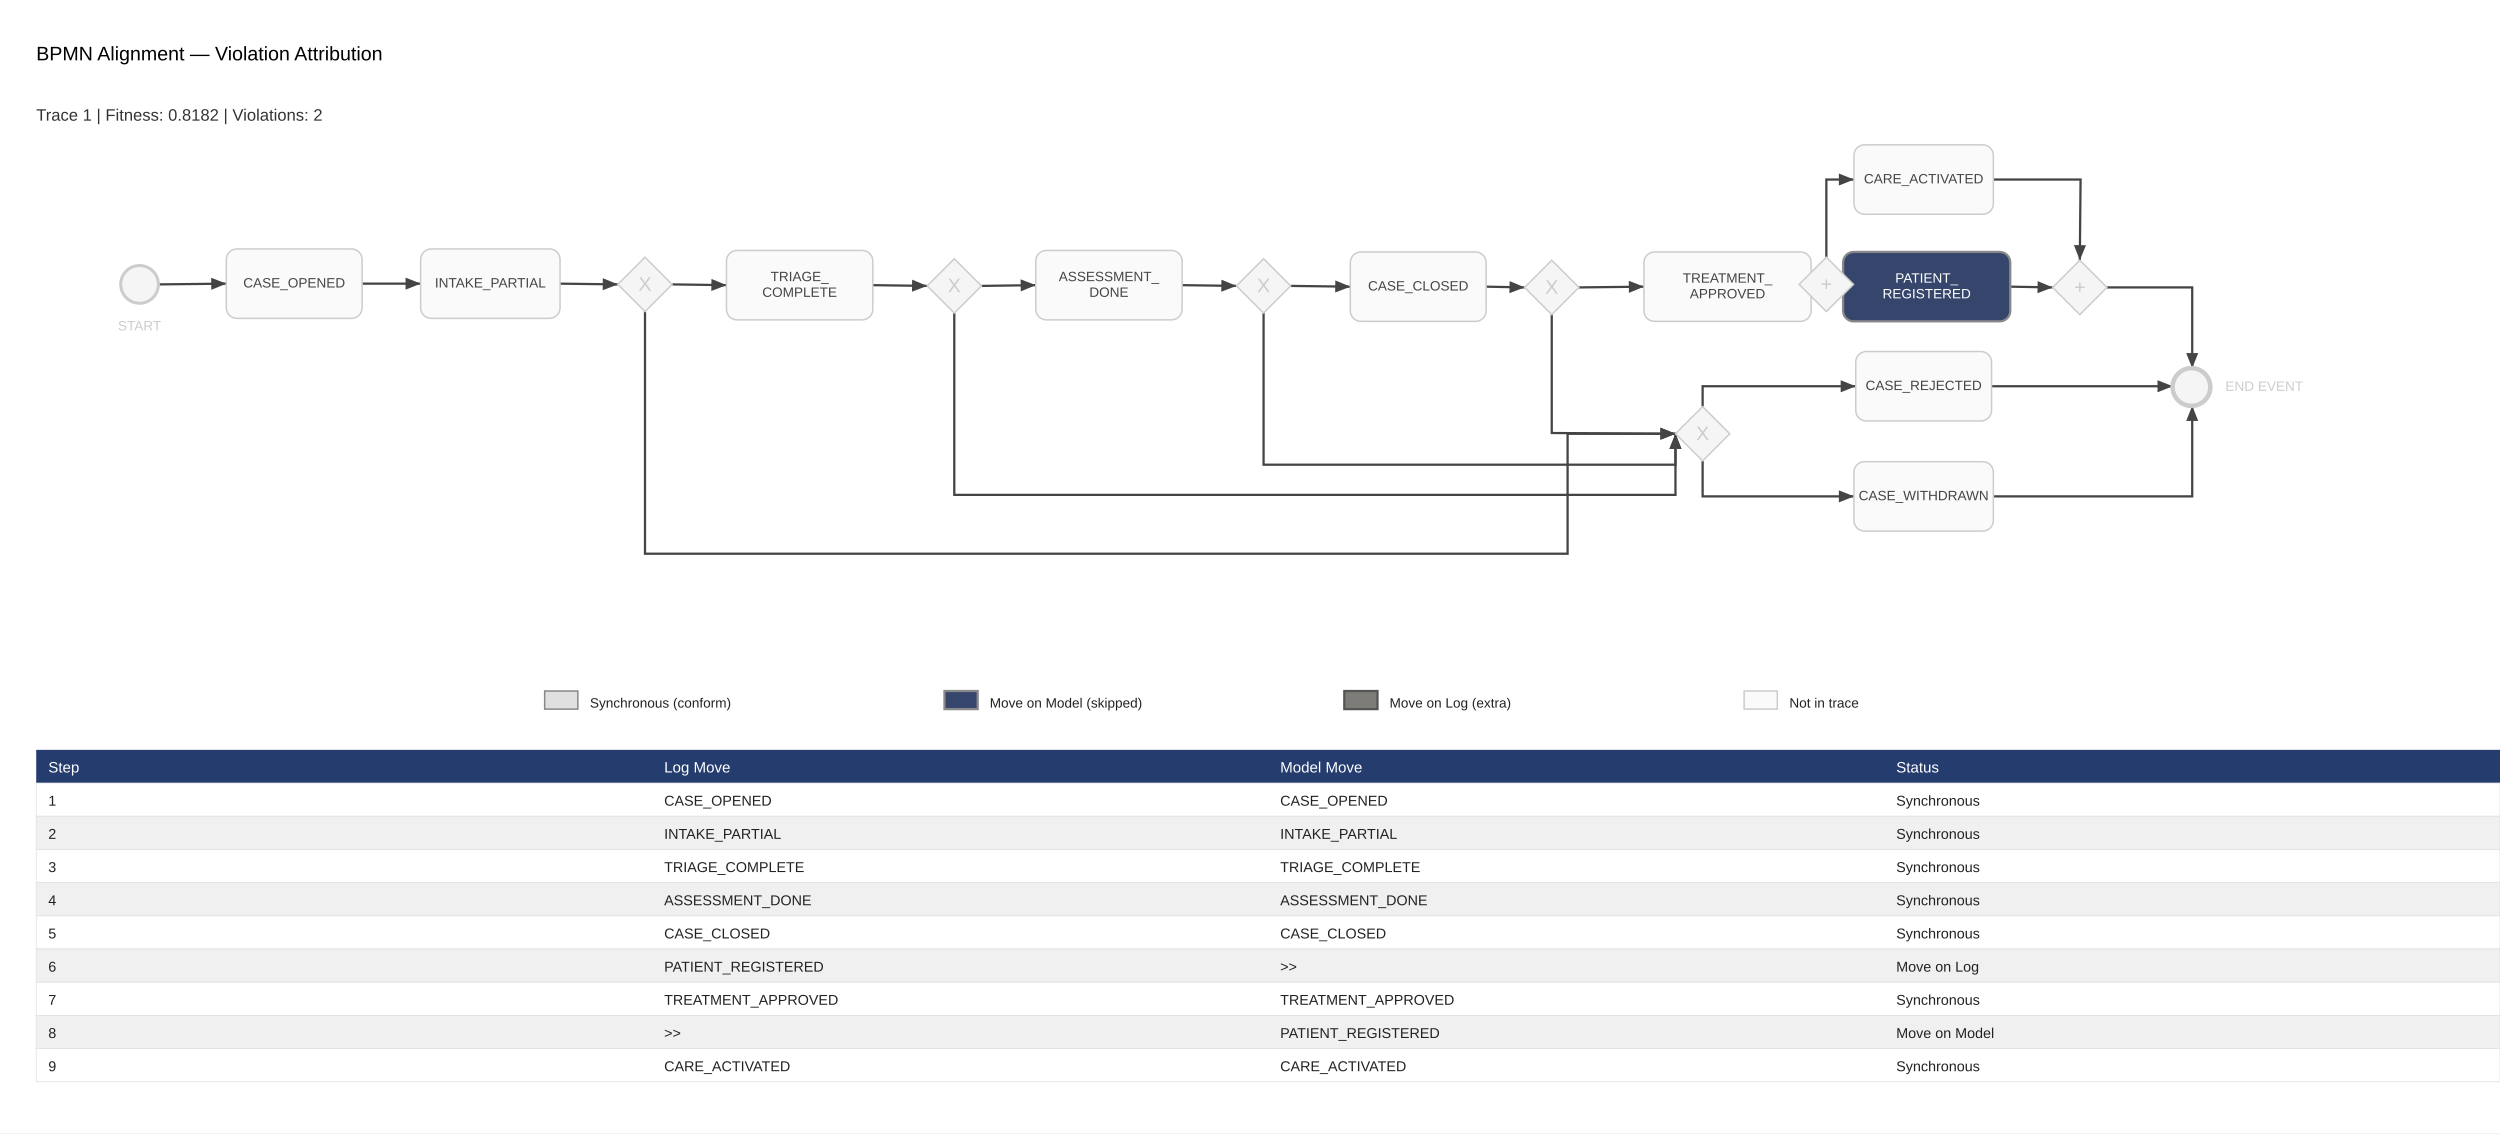
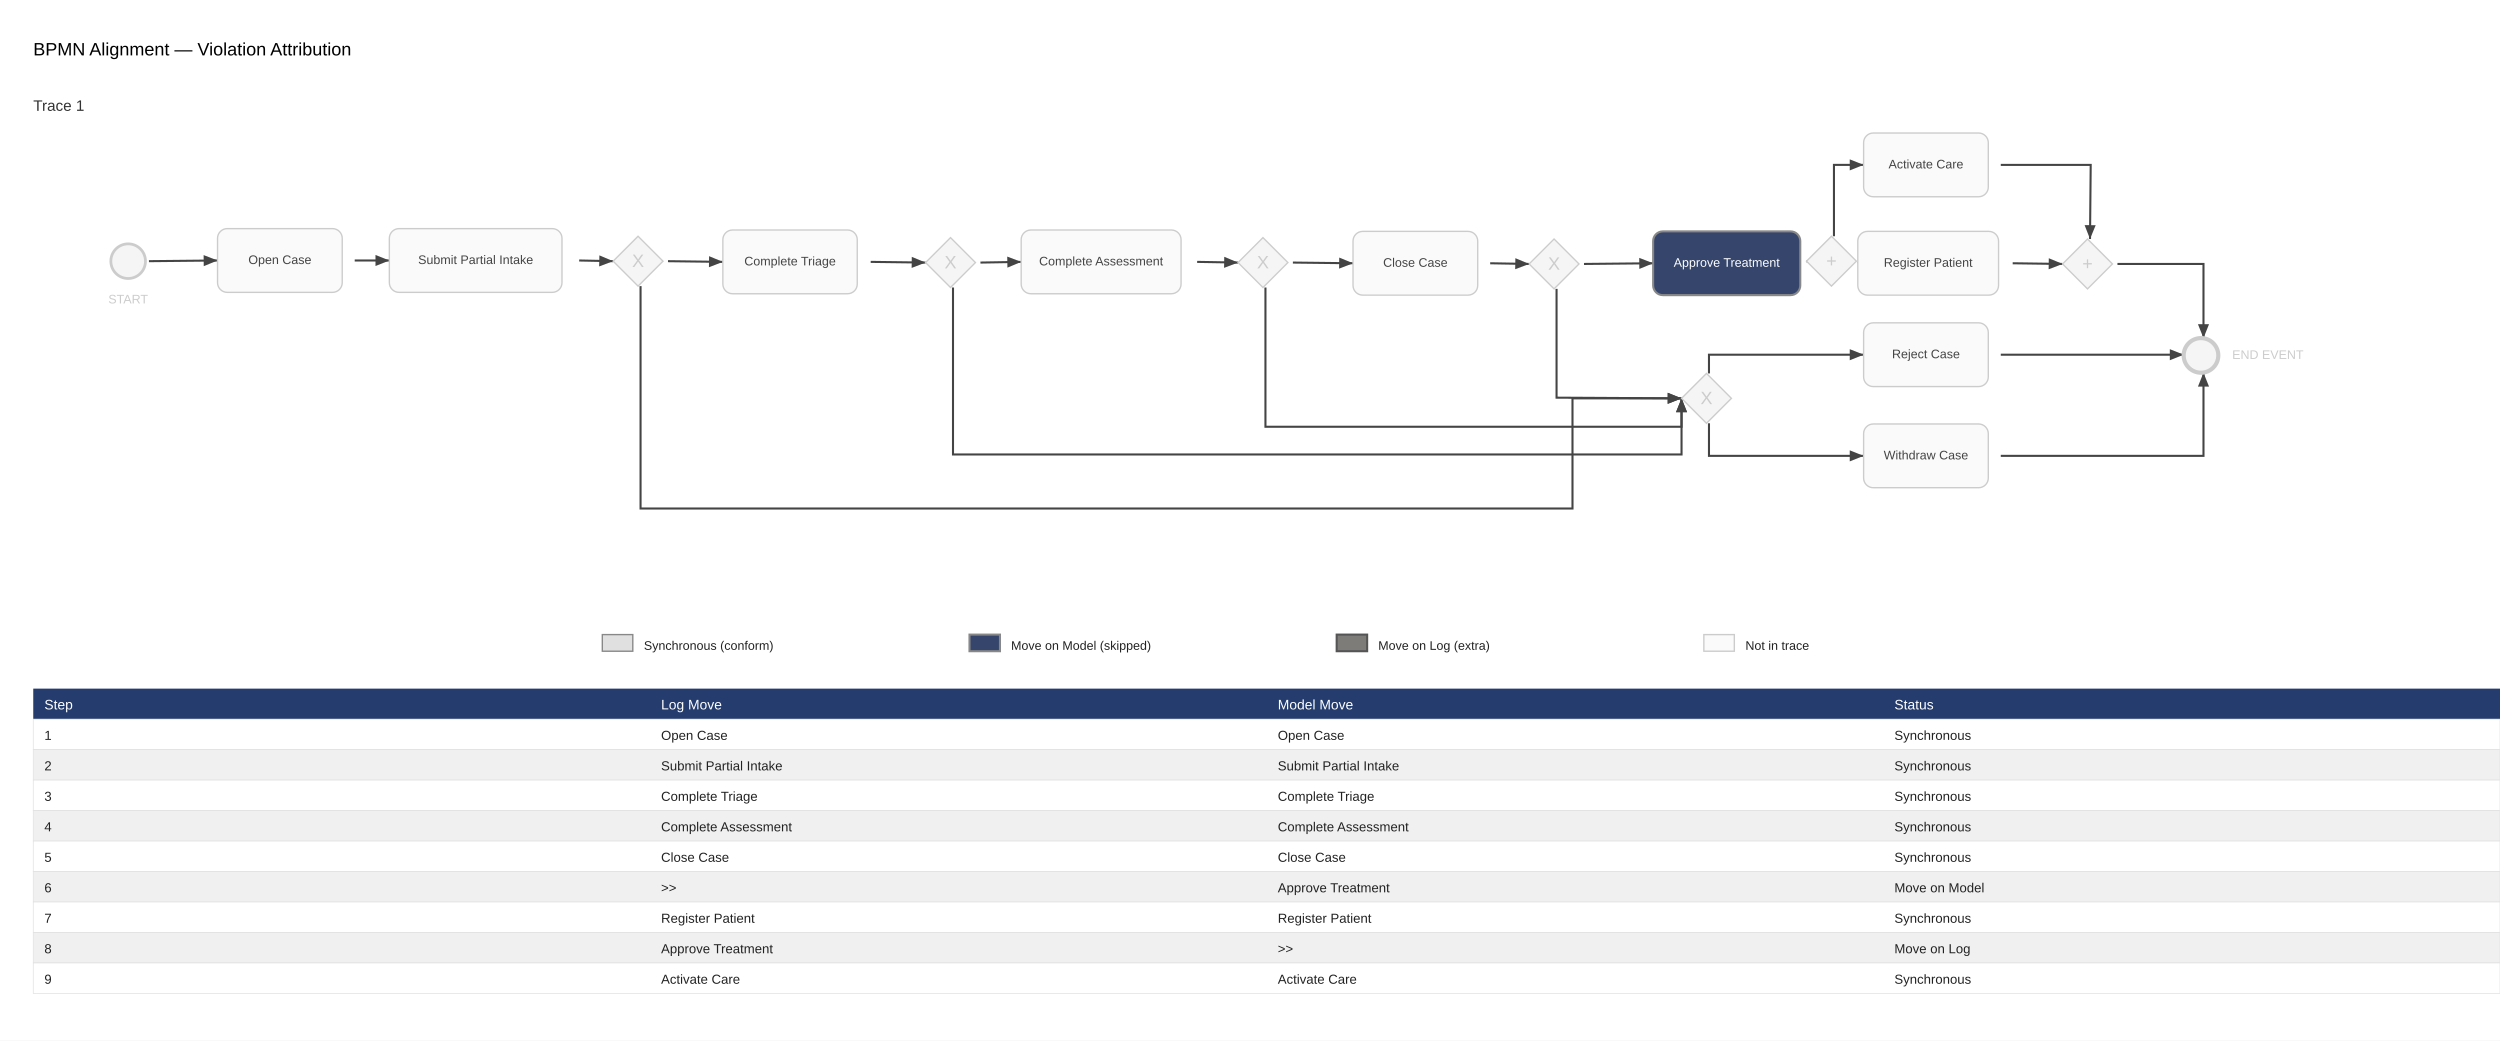
- <svg xmlns="http://www.w3.org/2000/svg" width="1657.0" height="751.0" viewBox="0 0 1657.0 751.0">
+ <svg xmlns="http://www.w3.org/2000/svg" width="1804.3" height="751.0" viewBox="0 0 1804.3 751.0">
  <defs>
    <marker id="arrow-grey" viewBox="0 0 10 10" refX="10" refY="5" markerWidth="10" markerHeight="10" orient="auto" markerUnits="userSpaceOnUse">
      <path d="M0,1 L10,5 L0,9 Z" fill="#444444" />
    </marker>
    <marker id="arrow-faded" viewBox="0 0 10 10" refX="10" refY="5" markerWidth="8" markerHeight="8" orient="auto" markerUnits="userSpaceOnUse">
      <path d="M0,1 L10,5 L0,9 Z" fill="#AAAAAA" />
    </marker>
  </defs>
  <rect x="0" y="0" width="100%" height="100%" fill="white" />
-   <text x="24" y="40" font-family="Arial, sans-serif" font-size="13" fill="black">BPMN Alignment — Violation Attribution</text>
-   <text x="24" y="80.0" font-family="Arial, sans-serif" font-size="11" fill="#333">Trace 1   |   Fitness: 0.8182   |   Violations: 2</text>
-   <polyline points="240.0,188.0 278.8,188.0" fill="none" stroke="#444444" stroke-width="1.5" stroke-linejoin="miter" stroke-linecap="butt" marker-end="url(#arrow-grey)" />
-   <polyline points="371.2,188.0 409.5,188.5" fill="none" stroke="#444444" stroke-width="1.5" stroke-linejoin="miter" stroke-linecap="butt" marker-end="url(#arrow-grey)" />
-   <polyline points="445.5,188.5 481.5,189.0" fill="none" stroke="#444444" stroke-width="1.5" stroke-linejoin="miter" stroke-linecap="butt" marker-end="url(#arrow-grey)" />
-   <polyline points="578.5,189.0 614.5,189.5" fill="none" stroke="#444444" stroke-width="1.5" stroke-linejoin="miter" stroke-linecap="butt" marker-end="url(#arrow-grey)" />
-   <polyline points="650.5,189.5 686.5,189.0" fill="none" stroke="#444444" stroke-width="1.5" stroke-linejoin="miter" stroke-linecap="butt" marker-end="url(#arrow-grey)" />
-   <polyline points="783.5,189.0 819.5,189.5" fill="none" stroke="#444444" stroke-width="1.5" stroke-linejoin="miter" stroke-linecap="butt" marker-end="url(#arrow-grey)" />
-   <polyline points="855.5,189.5 895.0,190.0" fill="none" stroke="#444444" stroke-width="1.5" stroke-linejoin="miter" stroke-linecap="butt" marker-end="url(#arrow-grey)" />
-   <polyline points="1332.4,190.0 1360.5,190.5" fill="none" stroke="#444444" stroke-width="1.5" stroke-linejoin="miter" stroke-linecap="butt" marker-end="url(#arrow-grey)" />
-   <polyline points="1321.2,119.0 1379.0,119.0 1378.5,172.5" fill="none" stroke="#444444" stroke-width="1.5" stroke-linejoin="miter" stroke-linecap="butt" marker-end="url(#arrow-grey)" />
-   <polyline points="1320.0,256.0 1440.0,256.0" fill="none" stroke="#444444" stroke-width="1.5" stroke-linejoin="miter" stroke-linecap="butt" marker-end="url(#arrow-grey)" />
-   <polyline points="1321.2,329.0 1453.0,329.0 1453.0,269.0" fill="none" stroke="#444444" stroke-width="1.5" stroke-linejoin="miter" stroke-linecap="butt" marker-end="url(#arrow-grey)" />
-   <polyline points="985.0,190.0 1010.5,190.5" fill="none" stroke="#444444" stroke-width="1.5" stroke-linejoin="miter" stroke-linecap="butt" marker-end="url(#arrow-grey)" />
-   <polyline points="1046.5,190.5 1089.6,190.0" fill="none" stroke="#444444" stroke-width="1.5" stroke-linejoin="miter" stroke-linecap="butt" marker-end="url(#arrow-grey)" />
-   <polyline points="427.5,206.5 427.5,367.0 1039.0,367.0 1039.0,287.5 1110.5,287.5" fill="none" stroke="#444444" stroke-width="1.5" stroke-linejoin="miter" stroke-linecap="butt" marker-end="url(#arrow-grey)" />
-   <polyline points="105.0,188.5 150.0,188.0" fill="none" stroke="#444444" stroke-width="1.5" stroke-linejoin="miter" stroke-linecap="butt" marker-end="url(#arrow-grey)" />
-   <polyline points="837.5,207.5 837.5,308.0 1110.5,308.0 1110.5,287.5" fill="none" stroke="#444444" stroke-width="1.5" stroke-linejoin="miter" stroke-linecap="butt" marker-end="url(#arrow-grey)" />
-   <polyline points="1028.5,208.5 1028.5,287.0 1110.5,287.5" fill="none" stroke="#444444" stroke-width="1.5" stroke-linejoin="miter" stroke-linecap="butt" marker-end="url(#arrow-grey)" />
-   <polyline points="632.5,207.5 632.5,328.0 1110.5,328.0 1110.5,287.5" fill="none" stroke="#444444" stroke-width="1.5" stroke-linejoin="miter" stroke-linecap="butt" marker-end="url(#arrow-grey)" />
-   <polyline points="1396.5,190.5 1453.0,190.5 1453.0,244.0" fill="none" stroke="#444444" stroke-width="1.5" stroke-linejoin="miter" stroke-linecap="butt" marker-end="url(#arrow-grey)" />
-   <polyline points="1128.5,305.5 1128.5,329.0 1228.8,329.0" fill="none" stroke="#444444" stroke-width="1.5" stroke-linejoin="miter" stroke-linecap="butt" marker-end="url(#arrow-grey)" />
-   <polyline points="1128.5,269.5 1128.5,256.0 1230.0,256.0" fill="none" stroke="#444444" stroke-width="1.5" stroke-linejoin="miter" stroke-linecap="butt" marker-end="url(#arrow-grey)" />
-   <polyline points="1228.5,188.5 1221.6,190.0" fill="none" stroke="#444444" stroke-width="1.5" stroke-linejoin="miter" stroke-linecap="butt" marker-end="url(#arrow-grey)" />
-   <polyline points="1200.4,190.0 1228.5,188.5" fill="none" stroke="#444444" stroke-width="1.5" stroke-linejoin="miter" stroke-linecap="butt" marker-end="url(#arrow-grey)" />
-   <polyline points="1210.5,170.5 1210.5,119.0 1228.8,119.0" fill="none" stroke="#444444" stroke-width="1.5" stroke-linejoin="miter" stroke-linecap="butt" marker-end="url(#arrow-grey)" />
-   <circle cx="1452.5" cy="256.5" r="12.5" fill="#F5F5F5" stroke="#CCCCCC" stroke-width="3" />
-   <text x="1475.0" y="256.5" text-anchor="start" dominant-baseline="middle" font-family="Arial, sans-serif" font-size="9" fill="#CCCCCC">END EVENT</text>
-   <rect x="1228.8" y="96.0" width="92.4" height="46.0" rx="7" ry="7" fill="#FAFAFA" stroke="#CCCCCC" stroke-width="1.0" />
-   <text x="1275.0" y="119.0" text-anchor="middle" dominant-baseline="middle" font-family="Arial, sans-serif" font-size="9" fill="#444444">CARE_ACTIVATED</text>
-   <rect x="1228.8" y="306.0" width="92.4" height="46.0" rx="7" ry="7" fill="#FAFAFA" stroke="#CCCCCC" stroke-width="1.0" />
-   <text x="1275.0" y="329.0" text-anchor="middle" dominant-baseline="middle" font-family="Arial, sans-serif" font-size="9" fill="#444444">CASE_WITHDRAWN</text>
-   <rect x="481.5" y="166.0" width="97.0" height="46.0" rx="7" ry="7" fill="#FAFAFA" stroke="#CCCCCC" stroke-width="1.0" />
-   <text x="530.0" y="183.8" text-anchor="middle" dominant-baseline="middle" font-family="Arial, sans-serif" font-size="9" fill="#444444">TRIAGE_</text>
-   <text x="530.0" y="194.2" text-anchor="middle" dominant-baseline="middle" font-family="Arial, sans-serif" font-size="9" fill="#444444">COMPLETE</text>
-   <polygon points="632.5,171.5 650.5,189.5 632.5,207.5 614.5,189.5" fill="#F5F5F5" stroke="#CCCCCC" stroke-width="1.0" />
-   <text x="632.5" y="190.0" text-anchor="middle" dominant-baseline="middle" font-family="Arial, sans-serif" font-size="13.0" fill="#CCCCCC">X</text>
-   <rect x="686.5" y="166.0" width="97.0" height="46.0" rx="7" ry="7" fill="#FAFAFA" stroke="#CCCCCC" stroke-width="1.0" />
-   <text x="735.0" y="183.8" text-anchor="middle" dominant-baseline="middle" font-family="Arial, sans-serif" font-size="9" fill="#444444">ASSESSMENT_</text>
-   <text x="735.0" y="194.2" text-anchor="middle" dominant-baseline="middle" font-family="Arial, sans-serif" font-size="9" fill="#444444">DONE</text>
-   <polygon points="837.5,171.5 855.5,189.5 837.5,207.5 819.5,189.5" fill="#F5F5F5" stroke="#CCCCCC" stroke-width="1.0" />
-   <text x="837.5" y="190.0" text-anchor="middle" dominant-baseline="middle" font-family="Arial, sans-serif" font-size="13.0" fill="#CCCCCC">X</text>
-   <rect x="895.0" y="167.0" width="90.0" height="46.0" rx="7" ry="7" fill="#FAFAFA" stroke="#CCCCCC" stroke-width="1.0" />
-   <text x="940.0" y="190.0" text-anchor="middle" dominant-baseline="middle" font-family="Arial, sans-serif" font-size="9" fill="#444444">CASE_CLOSED</text>
-   <polygon points="1028.5,172.5 1046.5,190.5 1028.5,208.5 1010.5,190.5" fill="#F5F5F5" stroke="#CCCCCC" stroke-width="1.0" />
-   <text x="1028.5" y="191.0" text-anchor="middle" dominant-baseline="middle" font-family="Arial, sans-serif" font-size="13.0" fill="#CCCCCC">X</text>
-   <rect x="1089.6" y="167.0" width="110.8" height="46.0" rx="7" ry="7" fill="#FAFAFA" stroke="#CCCCCC" stroke-width="1.0" />
-   <text x="1145.0" y="184.8" text-anchor="middle" dominant-baseline="middle" font-family="Arial, sans-serif" font-size="9" fill="#444444">TREATMENT_</text>
-   <text x="1145.0" y="195.2" text-anchor="middle" dominant-baseline="middle" font-family="Arial, sans-serif" font-size="9" fill="#444444">APPROVED</text>
-   <rect x="1221.6" y="167.0" width="110.8" height="46.0" rx="7" ry="7" fill="#35456c" stroke="#888888" stroke-width="1.5" />
-   <text x="1277.0" y="184.8" text-anchor="middle" dominant-baseline="middle" font-family="Arial, sans-serif" font-size="9" fill="#ffffff">PATIENT_</text>
-   <text x="1277.0" y="195.2" text-anchor="middle" dominant-baseline="middle" font-family="Arial, sans-serif" font-size="9" fill="#ffffff">REGISTERED</text>
-   <polygon points="1378.5,172.5 1396.5,190.5 1378.5,208.5 1360.5,190.5" fill="#F5F5F5" stroke="#CCCCCC" stroke-width="1.0" />
-   <text x="1378.5" y="191.0" text-anchor="middle" dominant-baseline="middle" font-family="Arial, sans-serif" font-size="13.0" fill="#CCCCCC">+</text>
-   <rect x="1230.0" y="233.0" width="90.0" height="46.0" rx="7" ry="7" fill="#FAFAFA" stroke="#CCCCCC" stroke-width="1.0" />
-   <text x="1275.0" y="256.0" text-anchor="middle" dominant-baseline="middle" font-family="Arial, sans-serif" font-size="9" fill="#444444">CASE_REJECTED</text>
-   <polygon points="1128.5,269.5 1146.5,287.5 1128.5,305.5 1110.5,287.5" fill="#F5F5F5" stroke="#CCCCCC" stroke-width="1.0" />
-   <text x="1128.5" y="288.0" text-anchor="middle" dominant-baseline="middle" font-family="Arial, sans-serif" font-size="13.0" fill="#CCCCCC">X</text>
-   <polygon points="427.5,170.5 445.5,188.5 427.5,206.5 409.5,188.5" fill="#F5F5F5" stroke="#CCCCCC" stroke-width="1.0" />
-   <text x="427.5" y="189.0" text-anchor="middle" dominant-baseline="middle" font-family="Arial, sans-serif" font-size="13.0" fill="#CCCCCC">X</text>
-   <rect x="278.8" y="165.0" width="92.4" height="46.0" rx="7" ry="7" fill="#FAFAFA" stroke="#CCCCCC" stroke-width="1.0" />
-   <text x="325.0" y="188.0" text-anchor="middle" dominant-baseline="middle" font-family="Arial, sans-serif" font-size="9" fill="#444444">INTAKE_PARTIAL</text>
-   <rect x="150.0" y="165.0" width="90.0" height="46.0" rx="7" ry="7" fill="#FAFAFA" stroke="#CCCCCC" stroke-width="1.0" />
-   <text x="195.0" y="188.0" text-anchor="middle" dominant-baseline="middle" font-family="Arial, sans-serif" font-size="9" fill="#444444">CASE_OPENED</text>
+   <text x="24" y="40" font-family="Arial, sans-serif" font-size="13.0" fill="black">BPMN Alignment — Violation Attribution</text>
+   <text x="24" y="80.0" font-family="Arial, sans-serif" font-size="11" fill="#333">Trace 1</text>
+   <polyline points="256.0,188.0 281.0,188.0" fill="none" stroke="#444444" stroke-width="1.5" stroke-linejoin="miter" stroke-linecap="butt" marker-end="url(#arrow-grey)" />
+   <polyline points="418.0,188.0 442.5,188.5" fill="none" stroke="#444444" stroke-width="1.5" stroke-linejoin="miter" stroke-linecap="butt" marker-end="url(#arrow-grey)" />
+   <polyline points="482.1,188.5 521.7,189.0" fill="none" stroke="#444444" stroke-width="1.5" stroke-linejoin="miter" stroke-linecap="butt" marker-end="url(#arrow-grey)" />
+   <polyline points="628.4,189.0 668.0,189.5" fill="none" stroke="#444444" stroke-width="1.5" stroke-linejoin="miter" stroke-linecap="butt" marker-end="url(#arrow-grey)" />
+   <polyline points="707.6,189.5 737.0,189.0" fill="none" stroke="#444444" stroke-width="1.5" stroke-linejoin="miter" stroke-linecap="butt" marker-end="url(#arrow-grey)" />
+   <polyline points="864.0,189.0 893.5,189.5" fill="none" stroke="#444444" stroke-width="1.5" stroke-linejoin="miter" stroke-linecap="butt" marker-end="url(#arrow-grey)" />
+   <polyline points="933.1,189.5 976.5,190.0" fill="none" stroke="#444444" stroke-width="1.5" stroke-linejoin="miter" stroke-linecap="butt" marker-end="url(#arrow-grey)" />
+   <polyline points="1452.6,190.0 1488.6,190.5" fill="none" stroke="#444444" stroke-width="1.5" stroke-linejoin="miter" stroke-linecap="butt" marker-end="url(#arrow-grey)" />
+   <polyline points="1444.0,119.0 1508.9,119.0 1508.4,172.5" fill="none" stroke="#444444" stroke-width="1.5" stroke-linejoin="miter" stroke-linecap="butt" marker-end="url(#arrow-grey)" />
+   <polyline points="1444.0,256.0 1576.0,256.0" fill="none" stroke="#444444" stroke-width="1.5" stroke-linejoin="miter" stroke-linecap="butt" marker-end="url(#arrow-grey)" />
+   <polyline points="1444.0,329.0 1590.3,329.0 1590.3,269.0" fill="none" stroke="#444444" stroke-width="1.5" stroke-linejoin="miter" stroke-linecap="butt" marker-end="url(#arrow-grey)" />
+   <polyline points="1075.5,190.0 1103.6,190.5" fill="none" stroke="#444444" stroke-width="1.5" stroke-linejoin="miter" stroke-linecap="butt" marker-end="url(#arrow-grey)" />
+   <polyline points="1143.2,190.5 1193.1,190.0" fill="none" stroke="#444444" stroke-width="1.5" stroke-linejoin="miter" stroke-linecap="butt" marker-end="url(#arrow-grey)" />
+   <polyline points="462.3,206.5 462.3,367.0 1134.9,367.0 1134.9,287.5 1213.6,287.5" fill="none" stroke="#444444" stroke-width="1.5" stroke-linejoin="miter" stroke-linecap="butt" marker-end="url(#arrow-grey)" />
+   <polyline points="107.5,188.5 157.0,188.0" fill="none" stroke="#444444" stroke-width="1.5" stroke-linejoin="miter" stroke-linecap="butt" marker-end="url(#arrow-grey)" />
+   <polyline points="913.3,207.5 913.3,308.0 1213.6,308.0 1213.6,287.5" fill="none" stroke="#444444" stroke-width="1.5" stroke-linejoin="miter" stroke-linecap="butt" marker-end="url(#arrow-grey)" />
+   <polyline points="1123.4,208.5 1123.4,287.0 1213.6,287.5" fill="none" stroke="#444444" stroke-width="1.5" stroke-linejoin="miter" stroke-linecap="butt" marker-end="url(#arrow-grey)" />
+   <polyline points="687.8,207.5 687.8,328.0 1213.6,328.0 1213.6,287.5" fill="none" stroke="#444444" stroke-width="1.5" stroke-linejoin="miter" stroke-linecap="butt" marker-end="url(#arrow-grey)" />
+   <polyline points="1528.2,190.5 1590.3,190.5 1590.3,244.0" fill="none" stroke="#444444" stroke-width="1.5" stroke-linejoin="miter" stroke-linecap="butt" marker-end="url(#arrow-grey)" />
+   <polyline points="1233.4,305.5 1233.4,329.0 1345.0,329.0" fill="none" stroke="#444444" stroke-width="1.5" stroke-linejoin="miter" stroke-linecap="butt" marker-end="url(#arrow-grey)" />
+   <polyline points="1233.4,269.5 1233.4,256.0 1345.0,256.0" fill="none" stroke="#444444" stroke-width="1.5" stroke-linejoin="miter" stroke-linecap="butt" marker-end="url(#arrow-grey)" />
+   <polyline points="1343.4,188.5 1340.8,190.0" fill="none" stroke="#444444" stroke-width="1.5" stroke-linejoin="miter" stroke-linecap="butt" marker-end="url(#arrow-grey)" />
+   <polyline points="1309.9,190.0 1303.8,188.5" fill="none" stroke="#444444" stroke-width="1.5" stroke-linejoin="miter" stroke-linecap="butt" marker-end="url(#arrow-grey)" />
+   <polyline points="1323.6,170.5 1323.6,119.0 1345.0,119.0" fill="none" stroke="#444444" stroke-width="1.5" stroke-linejoin="miter" stroke-linecap="butt" marker-end="url(#arrow-grey)" />
+   <circle cx="1588.5" cy="256.5" r="12.5" fill="#F5F5F5" stroke="#CCCCCC" stroke-width="3" />
+   <text x="1611.0" y="256.5" text-anchor="start" dominant-baseline="middle" font-family="Arial, sans-serif" font-size="9" fill="#CCCCCC">END EVENT</text>
+   <rect x="1345.0" y="96.0" width="90.0" height="46.0" rx="7" ry="7" fill="#FAFAFA" stroke="#CCCCCC" stroke-width="1.0" />
+   <text x="1390.0" y="119.0" text-anchor="middle" dominant-baseline="middle" font-family="Arial, sans-serif" font-size="9.0" fill="#444444">Activate Care</text>
+   <rect x="1345.0" y="306.0" width="90.0" height="46.0" rx="7" ry="7" fill="#FAFAFA" stroke="#CCCCCC" stroke-width="1.0" />
+   <text x="1390.0" y="329.0" text-anchor="middle" dominant-baseline="middle" font-family="Arial, sans-serif" font-size="9.0" fill="#444444">Withdraw Case</text>
+   <rect x="521.7" y="166.0" width="97.0" height="46.0" rx="7" ry="7" fill="#FAFAFA" stroke="#CCCCCC" stroke-width="1.0" />
+   <text x="570.2" y="189.0" text-anchor="middle" dominant-baseline="middle" font-family="Arial, sans-serif" font-size="9.0" fill="#444444">Complete Triage</text>
+   <polygon points="686.0,171.5 704.0,189.5 686.0,207.5 668.0,189.5" fill="#F5F5F5" stroke="#CCCCCC" stroke-width="1.0" />
+   <text x="686.0" y="190.0" text-anchor="middle" dominant-baseline="middle" font-family="Arial, sans-serif" font-size="13.0" fill="#CCCCCC">X</text>
+   <rect x="737.0" y="166.0" width="115.4" height="46.0" rx="7" ry="7" fill="#FAFAFA" stroke="#CCCCCC" stroke-width="1.0" />
+   <text x="794.7" y="189.0" text-anchor="middle" dominant-baseline="middle" font-family="Arial, sans-serif" font-size="9.0" fill="#444444">Complete Assessment</text>
+   <polygon points="911.5,171.5 929.5,189.5 911.5,207.5 893.5,189.5" fill="#F5F5F5" stroke="#CCCCCC" stroke-width="1.0" />
+   <text x="911.5" y="190.0" text-anchor="middle" dominant-baseline="middle" font-family="Arial, sans-serif" font-size="13.0" fill="#CCCCCC">X</text>
+   <rect x="976.5" y="167.0" width="90.0" height="46.0" rx="7" ry="7" fill="#FAFAFA" stroke="#CCCCCC" stroke-width="1.0" />
+   <text x="1021.5" y="190.0" text-anchor="middle" dominant-baseline="middle" font-family="Arial, sans-serif" font-size="9.0" fill="#444444">Close Case</text>
+   <polygon points="1121.6,172.5 1139.6,190.5 1121.6,208.5 1103.6,190.5" fill="#F5F5F5" stroke="#CCCCCC" stroke-width="1.0" />
+   <text x="1121.6" y="191.0" text-anchor="middle" dominant-baseline="middle" font-family="Arial, sans-serif" font-size="13.0" fill="#CCCCCC">X</text>
+   <rect x="1193.1" y="167.0" width="106.2" height="46.0" rx="7" ry="7" fill="#35456c" stroke="#888888" stroke-width="1.5" />
+   <text x="1246.2" y="190.0" text-anchor="middle" dominant-baseline="middle" font-family="Arial, sans-serif" font-size="9.0" fill="#ffffff">Approve Treatment</text>
+   <rect x="1340.8" y="167.0" width="101.6" height="46.0" rx="7" ry="7" fill="#FAFAFA" stroke="#CCCCCC" stroke-width="1.0" />
+   <text x="1391.6" y="190.0" text-anchor="middle" dominant-baseline="middle" font-family="Arial, sans-serif" font-size="9.0" fill="#444444">Register Patient</text>
+   <polygon points="1506.6,172.5 1524.6,190.5 1506.6,208.5 1488.6,190.5" fill="#F5F5F5" stroke="#CCCCCC" stroke-width="1.0" />
+   <text x="1506.6" y="191.0" text-anchor="middle" dominant-baseline="middle" font-family="Arial, sans-serif" font-size="13.0" fill="#CCCCCC">+</text>
+   <rect x="1345.0" y="233.0" width="90.0" height="46.0" rx="7" ry="7" fill="#FAFAFA" stroke="#CCCCCC" stroke-width="1.0" />
+   <text x="1390.0" y="256.0" text-anchor="middle" dominant-baseline="middle" font-family="Arial, sans-serif" font-size="9.0" fill="#444444">Reject Case</text>
+   <polygon points="1231.6,269.5 1249.6,287.5 1231.6,305.5 1213.6,287.5" fill="#F5F5F5" stroke="#CCCCCC" stroke-width="1.0" />
+   <text x="1231.6" y="288.0" text-anchor="middle" dominant-baseline="middle" font-family="Arial, sans-serif" font-size="13.0" fill="#CCCCCC">X</text>
+   <polygon points="460.5,170.5 478.5,188.5 460.5,206.5 442.5,188.5" fill="#F5F5F5" stroke="#CCCCCC" stroke-width="1.0" />
+   <text x="460.5" y="189.0" text-anchor="middle" dominant-baseline="middle" font-family="Arial, sans-serif" font-size="13.0" fill="#CCCCCC">X</text>
+   <rect x="281.0" y="165.0" width="124.6" height="46.0" rx="7" ry="7" fill="#FAFAFA" stroke="#CCCCCC" stroke-width="1.0" />
+   <text x="343.3" y="188.0" text-anchor="middle" dominant-baseline="middle" font-family="Arial, sans-serif" font-size="9.0" fill="#444444">Submit Partial Intake</text>
+   <rect x="157.0" y="165.0" width="90.0" height="46.0" rx="7" ry="7" fill="#FAFAFA" stroke="#CCCCCC" stroke-width="1.0" />
+   <text x="202.0" y="188.0" text-anchor="middle" dominant-baseline="middle" font-family="Arial, sans-serif" font-size="9.0" fill="#444444">Open Case</text>
  <circle cx="92.5" cy="188.5" r="12.5" fill="#F5F5F5" stroke="#CCCCCC" stroke-width="2" />
  <text x="92.5" y="219.0" text-anchor="middle" font-family="Arial, sans-serif" font-size="9" fill="#CCCCCC">START</text>
-   <polygon points="1210.5,170.5 1228.5,188.5 1210.5,206.5 1192.5,188.5" fill="#F5F5F5" stroke="#CCCCCC" stroke-width="1.0" />
-   <text x="1210.5" y="189.0" text-anchor="middle" dominant-baseline="middle" font-family="Arial, sans-serif" font-size="13.0" fill="#CCCCCC">+</text>
-   <rect x="24.0" y="497.0" width="1633.0" height="22.0" fill="#243c6e" />
+   <polygon points="1321.8,170.5 1339.8,188.5 1321.8,206.5 1303.8,188.5" fill="#F5F5F5" stroke="#CCCCCC" stroke-width="1.0" />
+   <text x="1321.8" y="189.0" text-anchor="middle" dominant-baseline="middle" font-family="Arial, sans-serif" font-size="13.0" fill="#CCCCCC">+</text>
+   <rect x="24.0" y="497.0" width="1780.3" height="22.0" fill="#243c6e" />
  <text x="32.0" y="512.0" font-family="Arial, sans-serif" font-size="10" fill="white">Step</text>
-   <text x="440.2" y="512.0" font-family="Arial, sans-serif" font-size="10" fill="white">Log Move</text>
-   <text x="848.5" y="512.0" font-family="Arial, sans-serif" font-size="10" fill="white">Model Move</text>
-   <text x="1256.8" y="512.0" font-family="Arial, sans-serif" font-size="10" fill="white">Status</text>
-   <rect x="24.0" y="519.0" width="1633.0" height="22.0" fill="#FFFFFF" stroke="#E0E0E0" stroke-width="0.5" />
+   <text x="477.1" y="512.0" font-family="Arial, sans-serif" font-size="10" fill="white">Log Move</text>
+   <text x="922.2" y="512.0" font-family="Arial, sans-serif" font-size="10" fill="white">Model Move</text>
+   <text x="1367.2" y="512.0" font-family="Arial, sans-serif" font-size="10" fill="white">Status</text>
+   <rect x="24.0" y="519.0" width="1780.3" height="22.0" fill="#FFFFFF" stroke="#E0E0E0" stroke-width="0.5" />
  <text x="32.0" y="534.0" font-family="Arial, sans-serif" font-size="9.5" fill="#222">1</text>
-   <text x="440.2" y="534.0" font-family="Arial, sans-serif" font-size="9.5" fill="#222">CASE_OPENED</text>
-   <text x="848.5" y="534.0" font-family="Arial, sans-serif" font-size="9.5" fill="#222">CASE_OPENED</text>
-   <text x="1256.8" y="534.0" font-family="Arial, sans-serif" font-size="9.5" fill="#222">Synchronous</text>
-   <rect x="24.0" y="541.0" width="1633.0" height="22.0" fill="#F0F0F0" stroke="#E0E0E0" stroke-width="0.5" />
+   <text x="477.1" y="534.0" font-family="Arial, sans-serif" font-size="9.5" fill="#222">Open Case</text>
+   <text x="922.2" y="534.0" font-family="Arial, sans-serif" font-size="9.5" fill="#222">Open Case</text>
+   <text x="1367.2" y="534.0" font-family="Arial, sans-serif" font-size="9.5" fill="#222">Synchronous</text>
+   <rect x="24.0" y="541.0" width="1780.3" height="22.0" fill="#F0F0F0" stroke="#E0E0E0" stroke-width="0.5" />
  <text x="32.0" y="556.0" font-family="Arial, sans-serif" font-size="9.5" fill="#222">2</text>
-   <text x="440.2" y="556.0" font-family="Arial, sans-serif" font-size="9.5" fill="#222">INTAKE_PARTIAL</text>
-   <text x="848.5" y="556.0" font-family="Arial, sans-serif" font-size="9.5" fill="#222">INTAKE_PARTIAL</text>
-   <text x="1256.8" y="556.0" font-family="Arial, sans-serif" font-size="9.5" fill="#222">Synchronous</text>
-   <rect x="24.0" y="563.0" width="1633.0" height="22.0" fill="#FFFFFF" stroke="#E0E0E0" stroke-width="0.5" />
+   <text x="477.1" y="556.0" font-family="Arial, sans-serif" font-size="9.5" fill="#222">Submit Partial Intake</text>
+   <text x="922.2" y="556.0" font-family="Arial, sans-serif" font-size="9.5" fill="#222">Submit Partial Intake</text>
+   <text x="1367.2" y="556.0" font-family="Arial, sans-serif" font-size="9.5" fill="#222">Synchronous</text>
+   <rect x="24.0" y="563.0" width="1780.3" height="22.0" fill="#FFFFFF" stroke="#E0E0E0" stroke-width="0.5" />
  <text x="32.0" y="578.0" font-family="Arial, sans-serif" font-size="9.5" fill="#222">3</text>
-   <text x="440.2" y="578.0" font-family="Arial, sans-serif" font-size="9.5" fill="#222">TRIAGE_COMPLETE</text>
-   <text x="848.5" y="578.0" font-family="Arial, sans-serif" font-size="9.5" fill="#222">TRIAGE_COMPLETE</text>
-   <text x="1256.8" y="578.0" font-family="Arial, sans-serif" font-size="9.5" fill="#222">Synchronous</text>
-   <rect x="24.0" y="585.0" width="1633.0" height="22.0" fill="#F0F0F0" stroke="#E0E0E0" stroke-width="0.5" />
+   <text x="477.1" y="578.0" font-family="Arial, sans-serif" font-size="9.5" fill="#222">Complete Triage</text>
+   <text x="922.2" y="578.0" font-family="Arial, sans-serif" font-size="9.5" fill="#222">Complete Triage</text>
+   <text x="1367.2" y="578.0" font-family="Arial, sans-serif" font-size="9.5" fill="#222">Synchronous</text>
+   <rect x="24.0" y="585.0" width="1780.3" height="22.0" fill="#F0F0F0" stroke="#E0E0E0" stroke-width="0.5" />
  <text x="32.0" y="600.0" font-family="Arial, sans-serif" font-size="9.5" fill="#222">4</text>
-   <text x="440.2" y="600.0" font-family="Arial, sans-serif" font-size="9.5" fill="#222">ASSESSMENT_DONE</text>
-   <text x="848.5" y="600.0" font-family="Arial, sans-serif" font-size="9.5" fill="#222">ASSESSMENT_DONE</text>
-   <text x="1256.8" y="600.0" font-family="Arial, sans-serif" font-size="9.5" fill="#222">Synchronous</text>
-   <rect x="24.0" y="607.0" width="1633.0" height="22.0" fill="#FFFFFF" stroke="#E0E0E0" stroke-width="0.5" />
+   <text x="477.1" y="600.0" font-family="Arial, sans-serif" font-size="9.5" fill="#222">Complete Assessment</text>
+   <text x="922.2" y="600.0" font-family="Arial, sans-serif" font-size="9.5" fill="#222">Complete Assessment</text>
+   <text x="1367.2" y="600.0" font-family="Arial, sans-serif" font-size="9.5" fill="#222">Synchronous</text>
+   <rect x="24.0" y="607.0" width="1780.3" height="22.0" fill="#FFFFFF" stroke="#E0E0E0" stroke-width="0.5" />
  <text x="32.0" y="622.0" font-family="Arial, sans-serif" font-size="9.5" fill="#222">5</text>
-   <text x="440.2" y="622.0" font-family="Arial, sans-serif" font-size="9.5" fill="#222">CASE_CLOSED</text>
-   <text x="848.5" y="622.0" font-family="Arial, sans-serif" font-size="9.5" fill="#222">CASE_CLOSED</text>
-   <text x="1256.8" y="622.0" font-family="Arial, sans-serif" font-size="9.5" fill="#222">Synchronous</text>
-   <rect x="24.0" y="629.0" width="1633.0" height="22.0" fill="#F0F0F0" stroke="#E0E0E0" stroke-width="0.5" />
+   <text x="477.1" y="622.0" font-family="Arial, sans-serif" font-size="9.5" fill="#222">Close Case</text>
+   <text x="922.2" y="622.0" font-family="Arial, sans-serif" font-size="9.5" fill="#222">Close Case</text>
+   <text x="1367.2" y="622.0" font-family="Arial, sans-serif" font-size="9.5" fill="#222">Synchronous</text>
+   <rect x="24.0" y="629.0" width="1780.3" height="22.0" fill="#F0F0F0" stroke="#E0E0E0" stroke-width="0.5" />
  <text x="32.0" y="644.0" font-family="Arial, sans-serif" font-size="9.5" fill="#222">6</text>
-   <text x="440.2" y="644.0" font-family="Arial, sans-serif" font-size="9.5" fill="#222">PATIENT_REGISTERED</text>
-   <text x="848.5" y="644.0" font-family="Arial, sans-serif" font-size="9.5" fill="#222">&gt;&gt;</text>
-   <text x="1256.8" y="644.0" font-family="Arial, sans-serif" font-size="9.5" fill="#222">Move on Log</text>
-   <rect x="24.0" y="651.0" width="1633.0" height="22.0" fill="#FFFFFF" stroke="#E0E0E0" stroke-width="0.5" />
+   <text x="477.1" y="644.0" font-family="Arial, sans-serif" font-size="9.5" fill="#222">&gt;&gt;</text>
+   <text x="922.2" y="644.0" font-family="Arial, sans-serif" font-size="9.5" fill="#222">Approve Treatment</text>
+   <text x="1367.2" y="644.0" font-family="Arial, sans-serif" font-size="9.5" fill="#222">Move on Model</text>
+   <rect x="24.0" y="651.0" width="1780.3" height="22.0" fill="#FFFFFF" stroke="#E0E0E0" stroke-width="0.5" />
  <text x="32.0" y="666.0" font-family="Arial, sans-serif" font-size="9.5" fill="#222">7</text>
-   <text x="440.2" y="666.0" font-family="Arial, sans-serif" font-size="9.5" fill="#222">TREATMENT_APPROVED</text>
-   <text x="848.5" y="666.0" font-family="Arial, sans-serif" font-size="9.5" fill="#222">TREATMENT_APPROVED</text>
-   <text x="1256.8" y="666.0" font-family="Arial, sans-serif" font-size="9.5" fill="#222">Synchronous</text>
-   <rect x="24.0" y="673.0" width="1633.0" height="22.0" fill="#F0F0F0" stroke="#E0E0E0" stroke-width="0.5" />
+   <text x="477.1" y="666.0" font-family="Arial, sans-serif" font-size="9.5" fill="#222">Register Patient</text>
+   <text x="922.2" y="666.0" font-family="Arial, sans-serif" font-size="9.5" fill="#222">Register Patient</text>
+   <text x="1367.2" y="666.0" font-family="Arial, sans-serif" font-size="9.5" fill="#222">Synchronous</text>
+   <rect x="24.0" y="673.0" width="1780.3" height="22.0" fill="#F0F0F0" stroke="#E0E0E0" stroke-width="0.5" />
  <text x="32.0" y="688.0" font-family="Arial, sans-serif" font-size="9.5" fill="#222">8</text>
-   <text x="440.2" y="688.0" font-family="Arial, sans-serif" font-size="9.5" fill="#222">&gt;&gt;</text>
-   <text x="848.5" y="688.0" font-family="Arial, sans-serif" font-size="9.5" fill="#222">PATIENT_REGISTERED</text>
-   <text x="1256.8" y="688.0" font-family="Arial, sans-serif" font-size="9.5" fill="#222">Move on Model</text>
-   <rect x="24.0" y="695.0" width="1633.0" height="22.0" fill="#FFFFFF" stroke="#E0E0E0" stroke-width="0.5" />
+   <text x="477.1" y="688.0" font-family="Arial, sans-serif" font-size="9.5" fill="#222">Approve Treatment</text>
+   <text x="922.2" y="688.0" font-family="Arial, sans-serif" font-size="9.5" fill="#222">&gt;&gt;</text>
+   <text x="1367.2" y="688.0" font-family="Arial, sans-serif" font-size="9.5" fill="#222">Move on Log</text>
+   <rect x="24.0" y="695.0" width="1780.3" height="22.0" fill="#FFFFFF" stroke="#E0E0E0" stroke-width="0.5" />
  <text x="32.0" y="710.0" font-family="Arial, sans-serif" font-size="9.5" fill="#222">9</text>
-   <text x="440.2" y="710.0" font-family="Arial, sans-serif" font-size="9.5" fill="#222">CARE_ACTIVATED</text>
-   <text x="848.5" y="710.0" font-family="Arial, sans-serif" font-size="9.5" fill="#222">CARE_ACTIVATED</text>
-   <text x="1256.8" y="710.0" font-family="Arial, sans-serif" font-size="9.5" fill="#222">Synchronous</text>
-   <rect x="361.0" y="458.0" width="22" height="12" fill="#e0e0e0" stroke="#888888" stroke-width="1.0" />
-   <text x="391.0" y="469.0" font-family="Arial, sans-serif" font-size="9" fill="#222">Synchronous (conform)</text>
-   <rect x="626.0" y="458.0" width="22" height="12" fill="#35456c" stroke="#888888" stroke-width="1.5" />
-   <text x="656.0" y="469.0" font-family="Arial, sans-serif" font-size="9" fill="#222">Move on Model (skipped)</text>
-   <rect x="891.0" y="458.0" width="22" height="12" fill="#7d7c78" stroke="#555555" stroke-width="1.5" />
-   <text x="921.0" y="469.0" font-family="Arial, sans-serif" font-size="9" fill="#222">Move on Log (extra)</text>
-   <rect x="1156.0" y="458.0" width="22" height="12" fill="#FAFAFA" stroke="#CCCCCC" stroke-width="1.0" />
-   <text x="1186.0" y="469.0" font-family="Arial, sans-serif" font-size="9" fill="#222">Not in trace</text>
+   <text x="477.1" y="710.0" font-family="Arial, sans-serif" font-size="9.5" fill="#222">Activate Care</text>
+   <text x="922.2" y="710.0" font-family="Arial, sans-serif" font-size="9.5" fill="#222">Activate Care</text>
+   <text x="1367.2" y="710.0" font-family="Arial, sans-serif" font-size="9.5" fill="#222">Synchronous</text>
+   <rect x="434.7" y="458.0" width="22" height="12" fill="#e0e0e0" stroke="#888888" stroke-width="1.0" />
+   <text x="464.7" y="469.0" font-family="Arial, sans-serif" font-size="9.0" fill="#222">Synchronous (conform)</text>
+   <rect x="699.7" y="458.0" width="22" height="12" fill="#35456c" stroke="#888888" stroke-width="1.5" />
+   <text x="729.7" y="469.0" font-family="Arial, sans-serif" font-size="9.0" fill="#222">Move on Model (skipped)</text>
+   <rect x="964.7" y="458.0" width="22" height="12" fill="#7d7c78" stroke="#555555" stroke-width="1.5" />
+   <text x="994.7" y="469.0" font-family="Arial, sans-serif" font-size="9.0" fill="#222">Move on Log (extra)</text>
+   <rect x="1229.7" y="458.0" width="22" height="12" fill="#FAFAFA" stroke="#CCCCCC" stroke-width="1.0" />
+   <text x="1259.7" y="469.0" font-family="Arial, sans-serif" font-size="9.0" fill="#222">Not in trace</text>
</svg>
